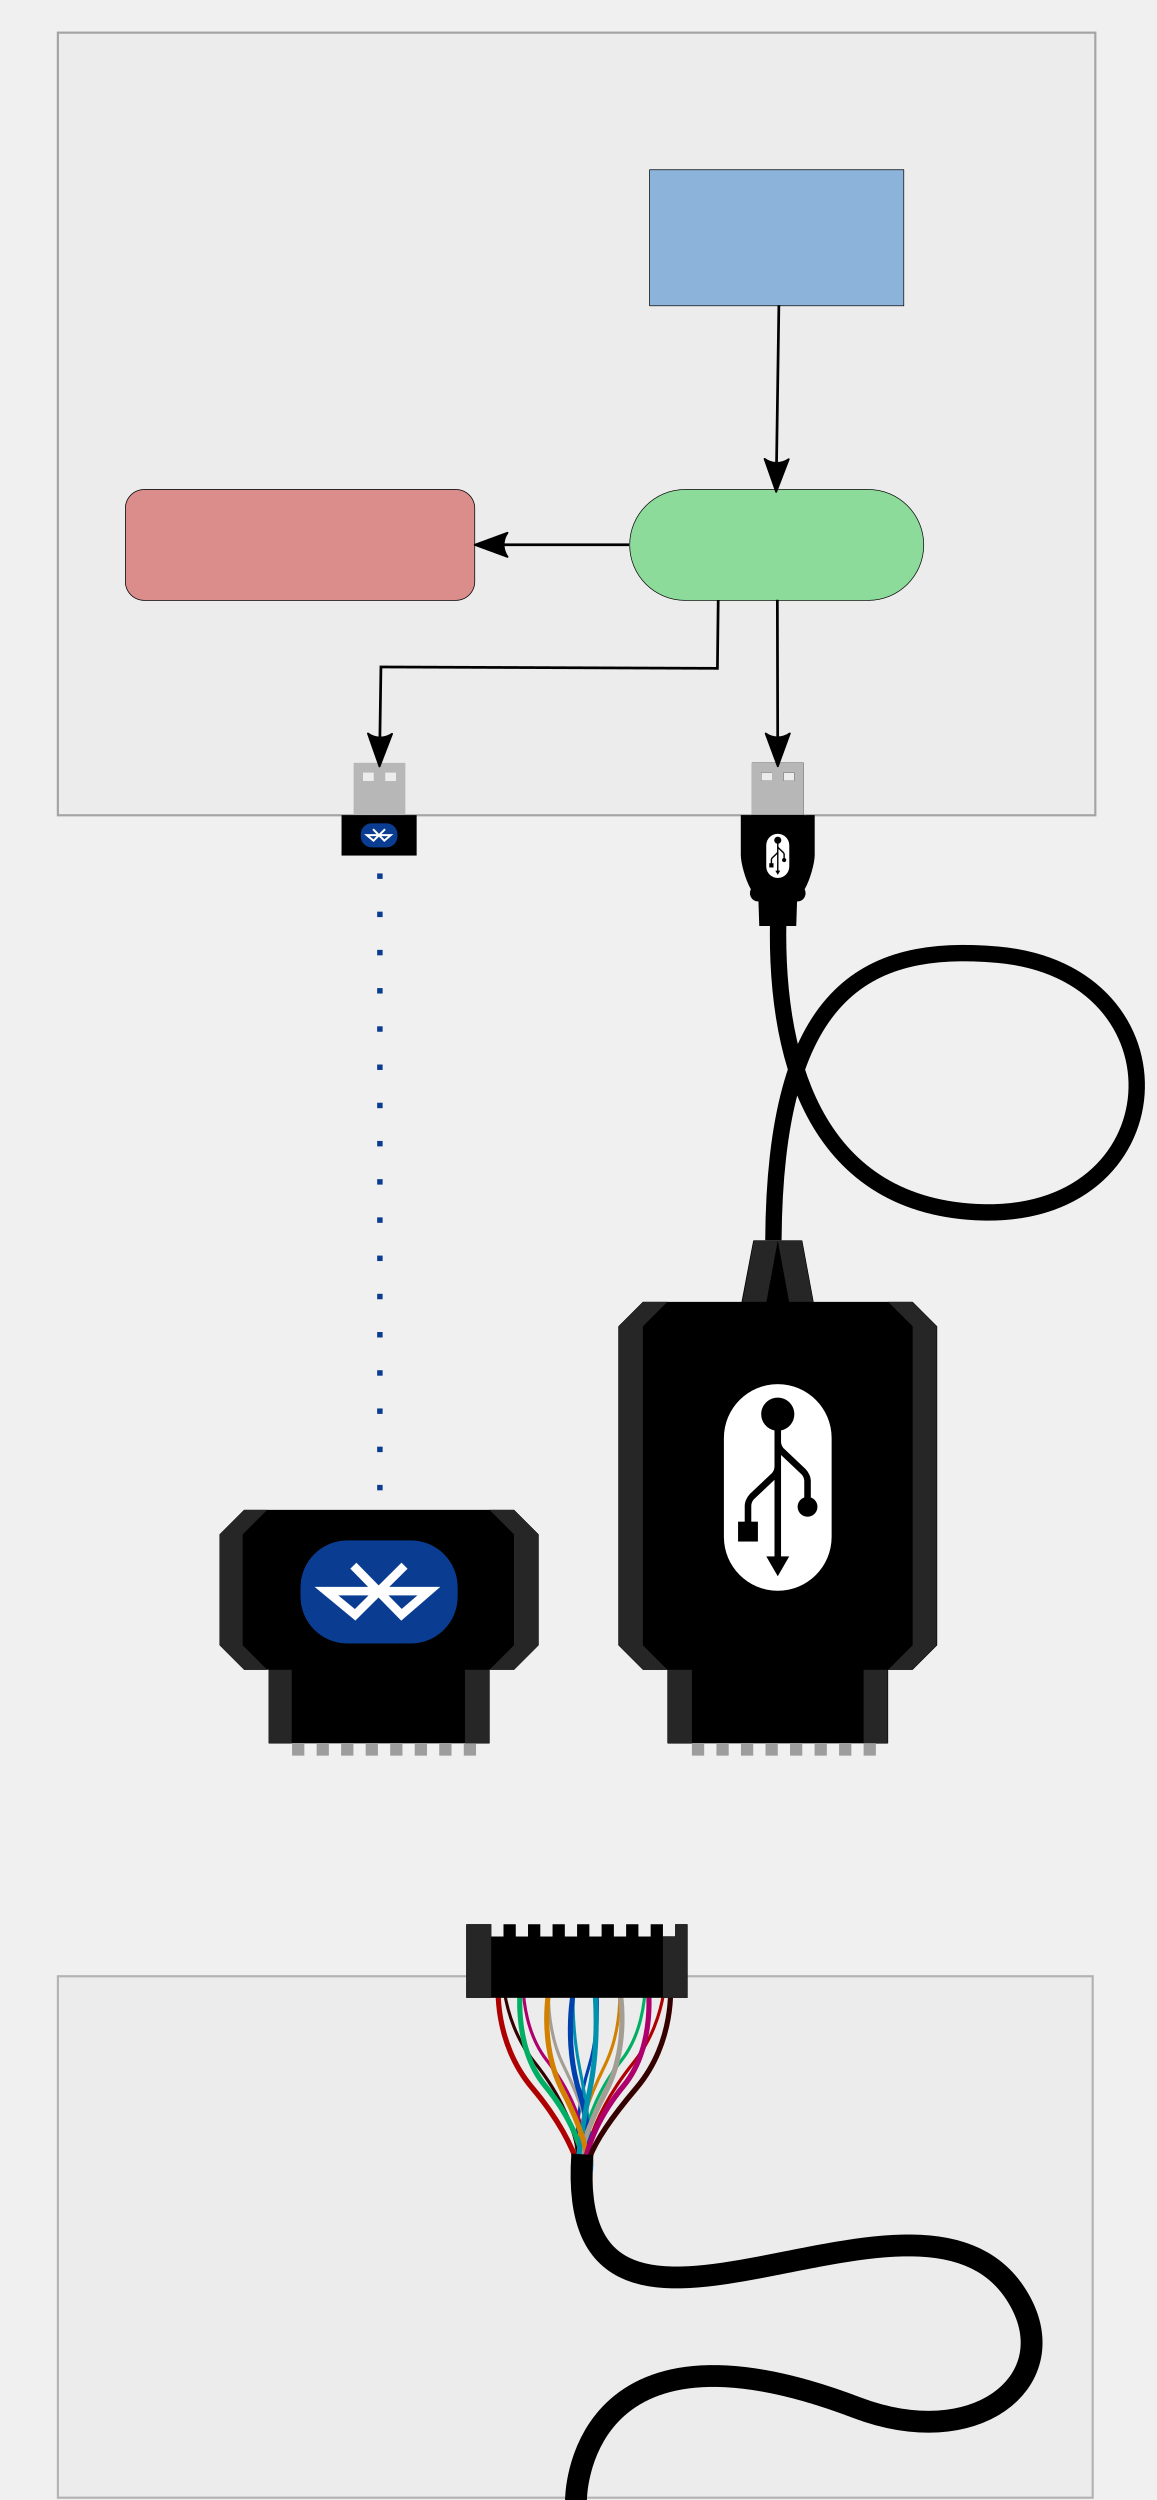
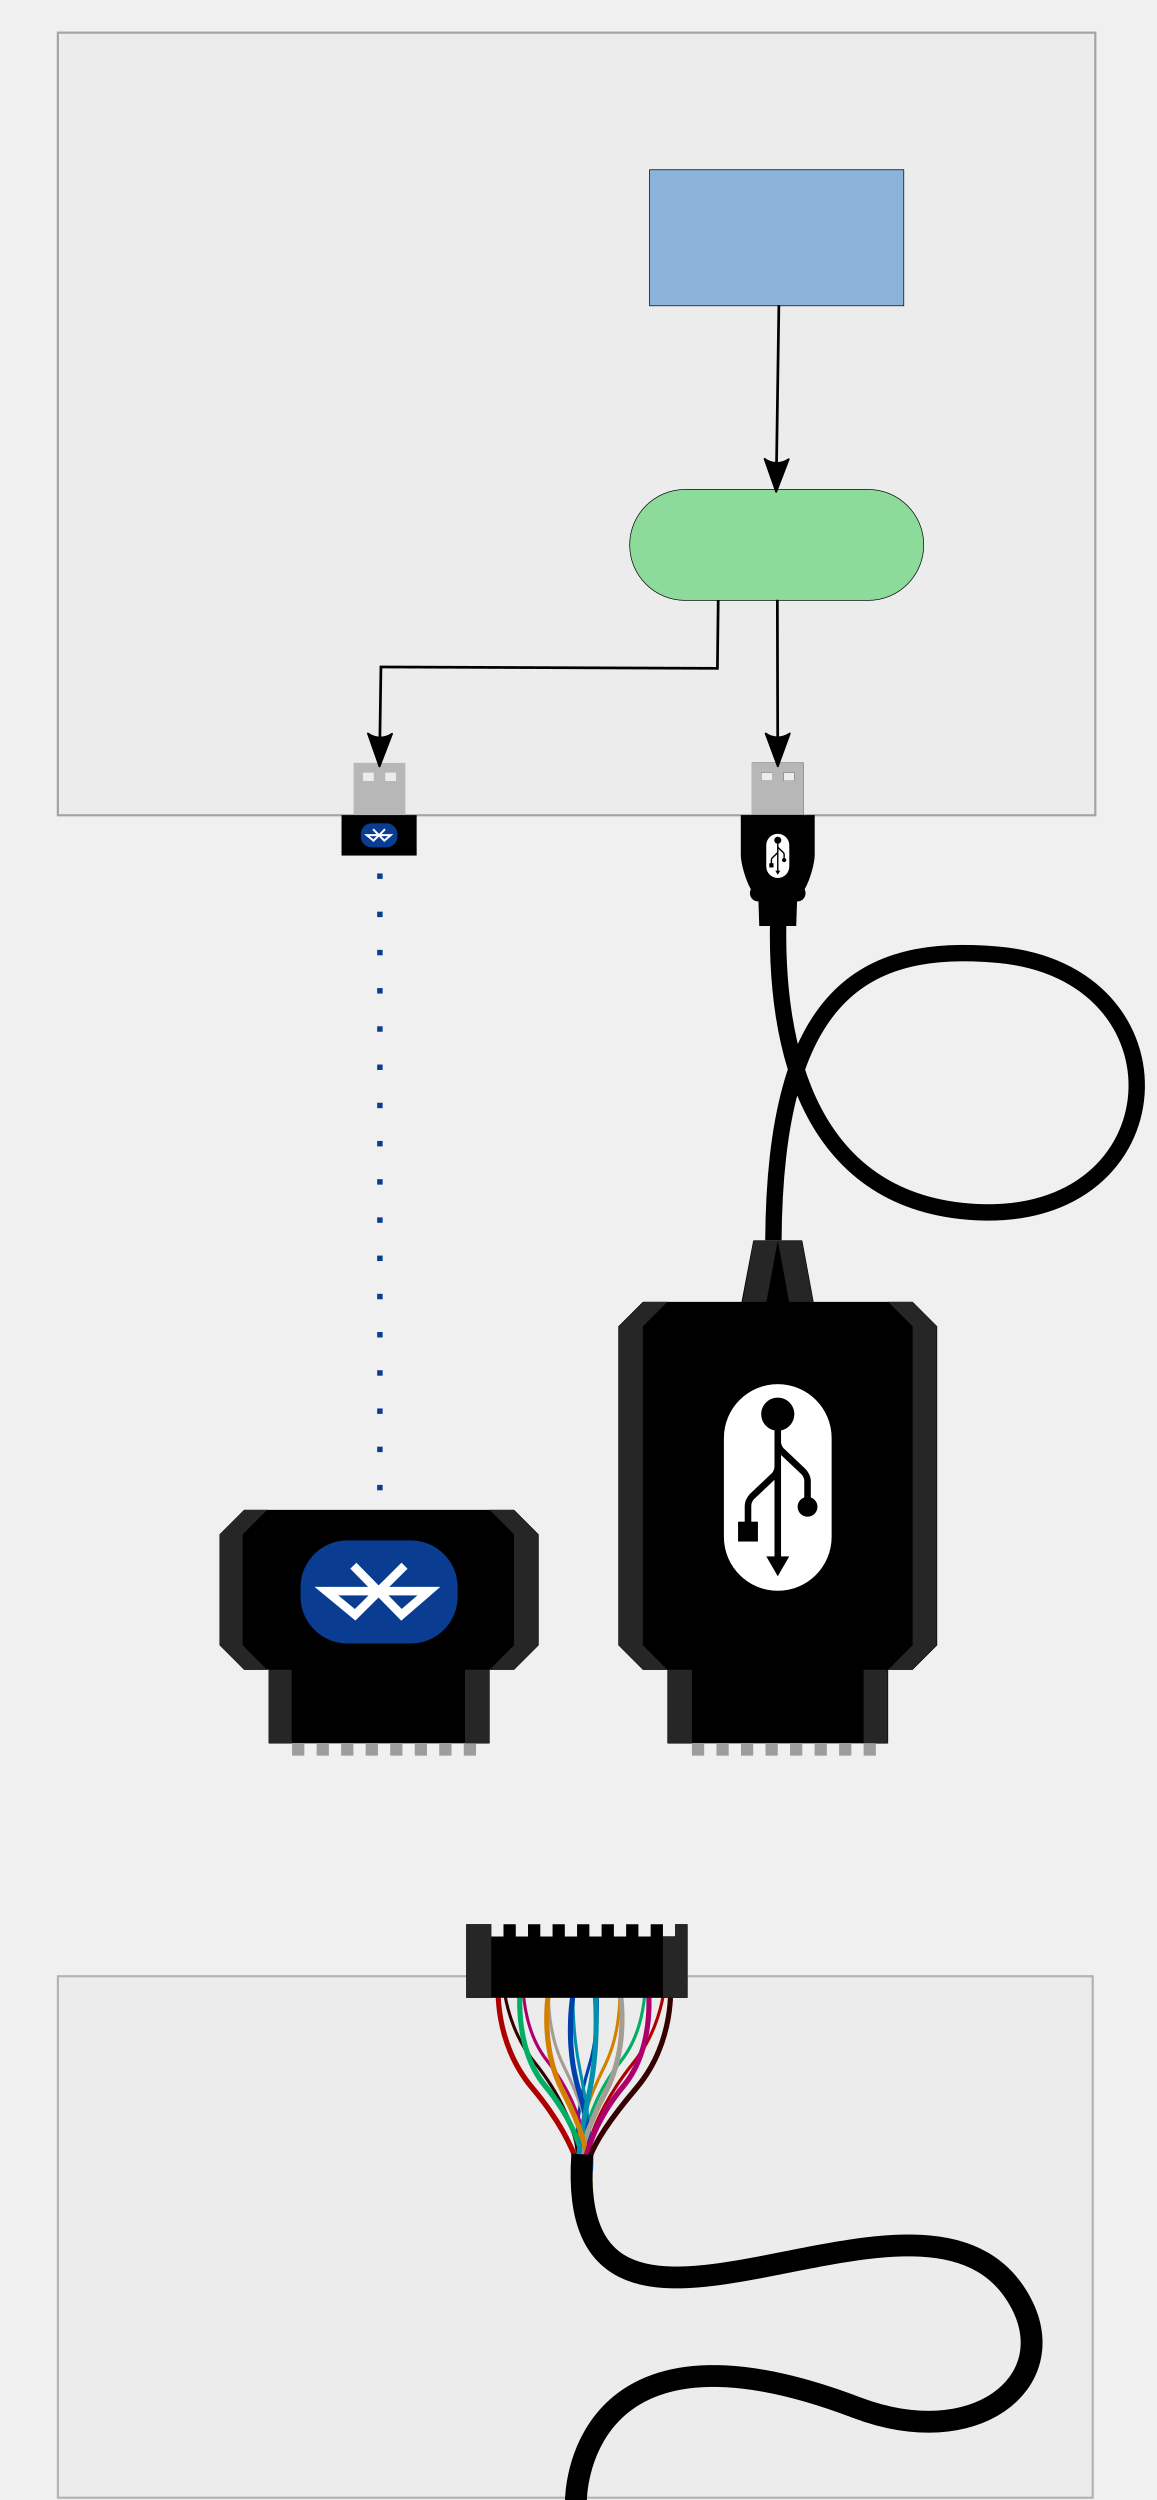
<svg xmlns="http://www.w3.org/2000/svg" width="105.934mm" height="228.966mm" viewBox="0 0 105.934 228.966" version="1.1" id="svg8">
  <defs id="defs2">
    <marker orient="auto" refY="0.0" refX="0.0" id="marker2127" style="overflow:visible;">
      <path id="path2125" style="fill-rule:evenodd;stroke-width:0.625;stroke-linejoin:round;stroke:#000000;stroke-opacity:1;fill:#000000;fill-opacity:1" d="M 8.719,4.034 L -2.207,0.016 L 8.719,-4.002 C 6.973,-1.63 6.983,1.616 8.719,4.034 z " transform="scale(1.1) rotate(180) translate(1,0)" />
    </marker>
    <marker orient="auto" refY="0.0" refX="0.0" id="Arrow2Lend" style="overflow:visible;">
      <path id="path1880" style="fill-rule:evenodd;stroke-width:0.625;stroke-linejoin:round;stroke:#000000;stroke-opacity:1;fill:#000000;fill-opacity:1" d="M 8.719,4.034 L -2.207,0.016 L 8.719,-4.002 C 6.973,-1.63 6.983,1.616 8.719,4.034 z " transform="scale(1.1) rotate(180) translate(1,0)" />
    </marker>
    <marker orient="auto" refY="0" refX="0" id="marker1602" style="overflow:visible">
      <path id="path1600" style="fill:#000000;fill-opacity:1;fill-rule:evenodd;stroke:#000000;stroke-width:0.625;stroke-linejoin:round;stroke-opacity:1" d="M 8.719,4.034 -2.207,0.016 8.719,-4.002 c -1.745,2.372 -1.735,5.617 -6e-7,8.035 z" transform="matrix(1.1,0,0,1.1,1.1,0)" />
    </marker>
    <marker orient="auto" refY="0" refX="0" id="Arrow2Lstart" style="overflow:visible">
      <path id="path1203" style="fill:#000000;fill-opacity:1;fill-rule:evenodd;stroke:#000000;stroke-width:0.625;stroke-linejoin:round;stroke-opacity:1" d="M 8.719,4.034 -2.207,0.016 8.719,-4.002 c -1.745,2.372 -1.735,5.617 -6e-7,8.035 z" transform="matrix(1.1,0,0,1.1,1.1,0)" />
    </marker>
    <marker orient="auto" refY="0" refX="0" id="EmptyTriangleInL" style="overflow:visible">
      <path id="path1336" d="M 5.77,0 -2.88,5 V -5 Z" style="fill:#ffffff;fill-rule:evenodd;stroke:#000000;stroke-width:1pt;stroke-opacity:1" transform="matrix(-0.8,0,0,-0.8,4.8,0)" />
    </marker>
    <marker orient="auto" refY="0" refX="0" id="Torso" style="overflow:visible">
      <g id="g1411" transform="scale(0.7)" style="fill:#000000;fill-opacity:1;stroke:#000000;stroke-opacity:1">
        <path id="path1397" d="m -4.779,-3.24 c 2.35,0.366 5.3,1.938 5.037,3.627 C -0.005,2.078 -2.213,2.618 -4.563,2.252 -6.913,1.886 -8.521,0.752 -8.258,-0.938 -7.995,-2.628 -7.13,-3.605 -4.779,-3.24 Z" style="fill:#000000;fill-opacity:1;fill-rule:evenodd;stroke:#000000;stroke-width:1.25;stroke-opacity:1" />
        <path id="path1399" d="M 4.46,0.089 C -2.556,-4.378 5.225,-3.906 -0.848,-8.72" style="fill:#000000;fill-opacity:1;fill-rule:evenodd;stroke:#000000;stroke-width:1pt;stroke-opacity:1" />
        <path id="path1401" d="M 4.93,0.058 C -1.387,1.749 1.803,5.478 -4.945,7.546" style="fill:#000000;fill-opacity:1;fill-rule:evenodd;stroke:#000000;stroke-width:1pt;stroke-opacity:1" />
        <rect id="rect1403" transform="matrix(0.527536,-0.849533,0.887668,0.460484,0,0)" y="-1.741" x="-10.392" height="2.761" width="2.637" style="fill:#000000;fill-opacity:1;fill-rule:evenodd;stroke:#000000;stroke-width:1pt;stroke-opacity:1" />
        <rect id="rect1405" transform="matrix(0.671205,-0.741272,0.790802,0.612072,0,0)" y="-7.963" x="4.959" height="2.861" width="2.733" style="fill:#000000;fill-opacity:1;fill-rule:evenodd;stroke:#000000;stroke-width:1pt;stroke-opacity:1" />
        <path id="path1407" transform="matrix(0,-1.109517,1.109517,0,25.96648,19.71619)" d="m 16.78,-28.685 a 0.607,0.607 0 1 0 -1.215,0 0.607,0.607 0 1 0 1.215,0 z" style="fill:#000000;fill-opacity:1;fill-rule:evenodd;stroke:#000000;stroke-width:1pt;stroke-opacity:1" />
        <path id="path1409" transform="matrix(0,-1.109517,1.109517,0,26.8245,16.99126)" d="m 16.78,-28.685 a 0.607,0.607 0 1 0 -1.215,0 0.607,0.607 0 1 0 1.215,0 z" style="fill:#000000;fill-opacity:1;fill-rule:evenodd;stroke:#000000;stroke-width:1pt;stroke-opacity:1" />
      </g>
    </marker>
    <marker orient="auto" refY="0" refX="0" id="TriangleInL" style="overflow:visible">
      <path id="path1318" d="M 5.77,0 -2.88,5 V -5 Z" style="fill:#000000;fill-opacity:1;fill-rule:evenodd;stroke:#000000;stroke-width:1pt;stroke-opacity:1" transform="scale(-0.8)" />
    </marker>
    <marker orient="auto" refY="0" refX="0" id="marker1583" style="overflow:visible">
      <path id="path1581" d="M 0,0 5,-5 -12.5,0 5,5 Z" style="fill:#000000;fill-opacity:1;fill-rule:evenodd;stroke:#000000;stroke-width:1pt;stroke-opacity:1" transform="matrix(0.8,0,0,0.8,10,0)" />
    </marker>
    <marker orient="auto" refY="0" refX="0" id="Arrow1Lstart" style="overflow:visible">
      <path id="path1185" d="M 0,0 5,-5 -12.5,0 5,5 Z" style="fill:#000000;fill-opacity:1;fill-rule:evenodd;stroke:#000000;stroke-width:1pt;stroke-opacity:1" transform="matrix(0.8,0,0,0.8,10,0)" />
    </marker>
    <marker orient="auto" refY="0" refX="0" id="marker2127-6" style="overflow:visible">
      <path id="path2125-1" style="fill:#000000;fill-opacity:1;fill-rule:evenodd;stroke:#000000;stroke-width:0.625;stroke-linejoin:round;stroke-opacity:1" d="M 8.719,4.034 -2.207,0.016 8.719,-4.002 c -1.745,2.372 -1.735,5.617 -6e-7,8.035 z" transform="matrix(-1.1,0,0,-1.1,-1.1,0)" />
    </marker>
    <marker orient="auto" refY="0" refX="0" id="marker2127-8" style="overflow:visible">
      <path id="path2125-6" style="fill:#000000;fill-opacity:1;fill-rule:evenodd;stroke:#000000;stroke-width:0.625;stroke-linejoin:round;stroke-opacity:1" d="M 8.719,4.034 -2.207,0.016 8.719,-4.002 c -1.745,2.372 -1.735,5.617 -6e-7,8.035 z" transform="matrix(-1.1,0,0,-1.1,-1.1,0)" />
    </marker>
  </defs>
  <g id="layer3" transform="translate(0.06403401,-4.009528)">
    <rect style="fill:#ececec;fill-opacity:1;stroke:#a4a4a4;stroke-width:0.2;stroke-miterlimit:4;stroke-dasharray:none;stroke-opacity:1;stroke-dashoffset:0" id="rect1651" width="95.017" height="71.677" x="5.235" y="7" />
    <rect style="fill:#ececec;fill-opacity:1;stroke:#a4a4a4;stroke-width:0.2;stroke-miterlimit:4;stroke-dasharray:none;stroke-opacity:0.792;stroke-dashoffset:0" id="rect1651-3" width="94.772" height="47.76" x="5.239" y="185.007" />
    <flowRoot xml:space="preserve" id="flowRoot2152" style="font-style:normal;font-weight:normal;font-size:40px;line-height:1.25;font-family:sans-serif;letter-spacing:0px;word-spacing:0px;fill:#000000;fill-opacity:1;stroke:none" transform="matrix(0.2645833,0,0,0.2645833,124.1187,-50.70924)">
      <flowRegion id="flowRegion2154">
        <rect id="rect2156" width="239.185" height="144.699" x="-442.736" y="199.66" />
      </flowRegion>
-       <flowPara id="flowPara2158" style="font-style:normal;font-variant:normal;font-weight:600;font-stretch:normal;font-size:13.333px;font-family:'Open Sans';-inkscape-font-specification:'Open Sans Semi-Bold'">Computer</flowPara>
+       <flowPara id="flowPara2158" style="font-style:normal;font-variant:normal;font-weight:bold;font-stretch:normal;font-size:16px;font-family:Arial;-inkscape-font-specification:'Arial Bold'">Computer</flowPara>
    </flowRoot>
    <flowRoot xml:space="preserve" id="flowRoot2152-3" style="font-style:normal;font-weight:normal;font-size:40px;line-height:1.25;font-family:sans-serif;letter-spacing:0px;word-spacing:0px;fill:#000000;fill-opacity:1;stroke:none" transform="matrix(0.2645833,0,0,0.2645833,124.0287,127.1117)">
      <flowRegion id="flowRegion2154-4">
        <rect id="rect2156-9" width="239.185" height="144.699" x="-442.736" y="199.66" />
      </flowRegion>
-       <flowPara id="flowPara2158-2" style="font-style:normal;font-variant:normal;font-weight:600;font-stretch:normal;font-size:13.333px;font-family:'Open Sans';-inkscape-font-specification:'Open Sans Semi-Bold'">Car</flowPara>
+       <flowPara id="flowPara2158-2" style="font-style:normal;font-variant:normal;font-weight:bold;font-stretch:normal;font-size:16px;font-family:Arial;-inkscape-font-specification:'Arial Bold'">Car</flowPara>
    </flowRoot>
    <path style="fill:none;stroke:#0a3d91;stroke-width:0.5;stroke-linecap:butt;stroke-linejoin:miter;stroke-miterlimit:4;stroke-dasharray:0.5, 3;stroke-dashoffset:0;stroke-opacity:1" d="M 34.729,84.004 V 143.71" id="path2290" />
  </g>
  <g id="layer2" style="display:inline" transform="translate(-5.716908,-5.544055)">
    <g id="g4434" transform="translate(-9.40412,28.48522)">
      <rect ry="5.078" y="21.89" x="72.791" height="10.156" width="26.931" id="rect893" style="fill:#8cdb9b;fill-opacity:1;stroke:#000000;stroke-width:0.064;stroke-linecap:butt;stroke-linejoin:miter;stroke-miterlimit:4;stroke-dasharray:none;stroke-opacity:1" />
      <flowRoot transform="matrix(0.2645833,0,0,0.2645833,32.70903,-19.70353)" style="font-style:normal;font-weight:normal;font-size:40px;line-height:1.25;font-family:sans-serif;text-align:center;letter-spacing:0px;word-spacing:0px;text-anchor:middle;fill:#000000;fill-opacity:1;stroke:none" id="flowRoot895" xml:space="preserve">
        <flowRegion style="text-align:center;text-anchor:middle" id="flowRegion897">
          <rect style="text-align:center;text-anchor:middle" y="145.162" x="-180.306" height="74.993" width="765.008" id="rect899" />
        </flowRegion>
-         <flowPara style="font-style:normal;font-variant:normal;font-weight:600;font-stretch:normal;font-size:16px;font-family:'Open Sans';-inkscape-font-specification:'Open Sans Semi-Bold';text-align:center;text-anchor:middle" id="flowPara901">Serial port</flowPara>
+         <flowPara style="font-style:normal;font-variant:normal;font-weight:bold;font-stretch:normal;font-size:13.333px;font-family:Arial;-inkscape-font-specification:'Arial Bold';text-align:center;text-anchor:middle" id="flowPara901">Serial device</flowPara>
      </flowRoot>
    </g>
    <g id="g4441" transform="translate(-57.72522,1.144751)">
      <rect y="19.948" x="122.94" height="12.457" width="23.276" id="rect893-3" style="display:inline;fill:#8cb4db;fill-opacity:1;stroke:#000000;stroke-width:0.066;stroke-miterlimit:4;stroke-dasharray:none;stroke-opacity:1" />
      <flowRoot xml:space="preserve" id="flowRoot895-1-8" style="font-style:normal;font-weight:normal;font-size:40px;line-height:1.25;font-family:sans-serif;text-align:center;letter-spacing:0px;word-spacing:0px;text-anchor:middle;display:inline;fill:#000000;fill-opacity:1;stroke:none" transform="matrix(0.2645833,0,0,0.2645833,81.14795,-20.00749)">
        <flowRegion id="flowRegion897-5-5" style="text-align:center;text-anchor:middle">
          <rect id="rect899-4-2" width="765.008" height="74.993" x="-180.306" y="145.162" style="text-align:center;text-anchor:middle" />
        </flowRegion>
-         <flowPara id="flowPara901-1-2" style="font-style:normal;font-variant:normal;font-weight:600;font-stretch:normal;font-size:16px;font-family:'Open Sans';-inkscape-font-specification:'Open Sans Semi-Bold';text-align:center;text-anchor:middle">elmobd</flowPara>
+         <flowPara id="flowPara901-1-2" style="font-style:normal;font-variant:normal;font-weight:bold;font-stretch:normal;font-size:13.333px;font-family:Arial;-inkscape-font-specification:'Arial Bold';text-align:center;text-anchor:middle">elmobd</flowPara>
      </flowRoot>
-     </g>
-     <g id="g2250" transform="translate(0,-0.07018092)">
-       <g transform="translate(61.5171,-8.990185)" id="g2220">
-         <g style="display:inline" id="g4434-7" transform="translate(-117.1105,37.54559)">
-           <rect ry="1.718" y="21.893" x="72.794" height="10.15" width="31.996" id="rect893-4" style="fill:#db8d8c;fill-opacity:1;stroke:#000000;stroke-width:0.07;stroke-linecap:butt;stroke-linejoin:miter;stroke-miterlimit:4;stroke-dasharray:none;stroke-opacity:1" />
-           <flowRoot transform="matrix(0.2645833,0,0,0.2645833,35.39662,-19.21571)" style="font-style:normal;font-weight:normal;font-size:40px;line-height:1.25;font-family:sans-serif;text-align:center;letter-spacing:0px;word-spacing:0px;text-anchor:middle;fill:#000000;fill-opacity:1;stroke:none" id="flowRoot895-2" xml:space="preserve">
-             <flowRegion style="text-align:center;text-anchor:middle" id="flowRegion897-5">
-               <rect style="text-align:center;text-anchor:middle" y="145.162" x="-180.306" height="74.993" width="765.008" id="rect899-2" />
-             </flowRegion>
-             <flowPara style="font-style:normal;font-variant:normal;font-weight:600;font-stretch:normal;font-size:16px;font-family:'Open Sans';-inkscape-font-specification:'Open Sans Semi-Bold';text-align:center;text-anchor:middle" id="flowPara901-4">Virtual device</flowPara>
-           </flowRoot>
-         </g>
-       </g>
    </g>
  </g>
  <g id="layer1" style="display:inline" transform="translate(-5.716908,-5.544055)">
    <path style="fill:none;stroke:#000000;stroke-width:1.5;stroke-linecap:butt;stroke-linejoin:miter;stroke-miterlimit:4;stroke-dasharray:none;stroke-opacity:1" d="M 77.034,88.484 C 76.433,102.384 80.309,115.773 95.087,116.556 113.733,117.544 114.998,94.58 97.11,92.983 84.845,91.891 76.687,96.485 76.55,119.16" id="path5333" />
    <g transform="matrix(0.04235011,-0.04235011,0.04235011,0.04235011,-8.850955,142.3203)" id="g5097" />
    <g transform="matrix(0.04235011,-0.04235011,0.04235011,0.04235011,-8.850955,142.3203)" id="g5099" />
    <g transform="matrix(0.04235011,-0.04235011,0.04235011,0.04235011,-8.850955,142.3203)" id="g5101" />
    <g transform="matrix(0.04235011,-0.04235011,0.04235011,0.04235011,-8.850955,142.3203)" id="g5103" />
    <g transform="matrix(0.04235011,-0.04235011,0.04235011,0.04235011,-8.850955,142.3203)" id="g5105" />
    <g transform="matrix(0.04235011,-0.04235011,0.04235011,0.04235011,-8.850955,142.3203)" id="g5107" />
    <g transform="matrix(0.04235011,-0.04235011,0.04235011,0.04235011,-8.850955,142.3203)" id="g5109" />
    <g transform="matrix(0.04235011,-0.04235011,0.04235011,0.04235011,-8.850955,142.3203)" id="g5111" />
    <g transform="matrix(0.04235011,-0.04235011,0.04235011,0.04235011,-8.850955,142.3203)" id="g5113" />
    <g transform="matrix(0.04235011,-0.04235011,0.04235011,0.04235011,-8.850955,142.3203)" id="g5115" />
    <g transform="matrix(0.04235011,-0.04235011,0.04235011,0.04235011,-8.850955,142.3203)" id="g5117" />
    <g transform="matrix(0.04235011,-0.04235011,0.04235011,0.04235011,-8.850955,142.3203)" id="g5119" />
    <g transform="matrix(0.04235011,-0.04235011,0.04235011,0.04235011,-8.850955,142.3203)" id="g5121" />
    <g transform="matrix(0.04235011,-0.04235011,0.04235011,0.04235011,-8.850955,142.3203)" id="g5123" />
    <g transform="matrix(0.04235011,-0.04235011,0.04235011,0.04235011,-8.850955,142.3203)" id="g5125" />
    <g id="g1783" transform="translate(2.64582)">
      <path style="stroke-width:0.039" d="m 71.934,75.393 v 4.801 l -1.016,-0.003 v 3.669 c -5.2e-5,0.667 0.395,2.218 0.922,3.128 -0.053,0.106 -0.086,0.224 -0.086,0.352 4.9e-5,0.42 0.328,0.761 0.733,0.761 h 0.048 l 0.075,2.251 c 3.385,0.003 0,0 3.385,0.003 l 0.075,-2.251 h 0.048 c 0.405,2.8e-5 0.733,-0.341 0.733,-0.761 5.5e-5,-0.128 -0.033,-0.247 -0.086,-0.352 0.527,-0.909 0.922,-2.46 0.922,-3.128 v -3.669 l -1.016,0.003 v -4.801 h -2.37 v -0.003 z m 0.856,0.893 0.987,5.65e-4 v 0.768 l -0.987,-5.64e-4 z m 3.028,0.003 v 0.768 l -0.987,5.65e-4 v -0.768 z" id="path5093" />
      <path style="fill:#b7b7b7;fill-opacity:1;stroke-width:0.039" d="m 71.934,75.393 v 4.781 h 4.739 V 75.396 H 74.304 v -0.003 z m 0.856,0.893 0.987,5.3e-4 v 0.768 l -0.987,-5.29e-4 z m 3.028,0.003 v 0.768 l -0.988,5.3e-4 v -0.768 z" id="path5093-7" />
      <g transform="matrix(0,0.07584852,-0.07584852,0,84.33469,86.23136)" id="g3976-9" style="display:inline">
        <rect style="fill:#ffffff;fill-opacity:1;stroke:none;stroke-width:0.254;stroke-linecap:butt;stroke-linejoin:miter;stroke-miterlimit:4;stroke-dasharray:none;stroke-opacity:1" id="rect3972-1" width="53.356" height="27.819" x="-56.995" y="118.34" ry="13.909" />
        <path d="m -7.389,132.251 -5.124,-2.959 v 2.111 h -26.19 l 5.1,-5.388 c 0.434,-0.348 1.002,-0.592 1.586,-0.605 2.363,0 3.766,-6.2e-4 4.283,-0.002 0.35,0.998 1.291,1.718 2.409,1.718 1.414,0 2.562,-1.148 2.562,-2.563 0,-1.416 -1.148,-2.563 -2.562,-2.563 -1.118,0 -2.059,0.72 -2.409,1.716 l -4.233,-7e-4 c -1.147,0 -2.349,0.629 -3.114,1.367 0.021,-0.022 0.043,-0.045 -10e-4,4.3e-4 -0.016,0.018 -5.41,5.716 -5.41,5.716 -0.433,0.347 -1.001,0.59 -1.584,0.604 h -2.963 c -0.393,-1.957 -2.121,-3.432 -4.194,-3.432 -2.364,0 -4.28,1.916 -4.28,4.279 0,2.364 1.916,4.28 4.28,4.28 2.074,0 3.802,-1.476 4.195,-3.435 h 2.911 c 0.007,0 0.015,4.2e-4 0.022,0 h 6.438 c 0.583,0.015 1.149,0.258 1.582,0.605 0,0 5.393,5.697 5.41,5.715 0.043,0.046 0.022,0.022 4.3e-4,4.3e-4 0.765,0.738 1.968,1.367 3.115,1.367 l 4.079,-9.3e-4 v 1.718 h 5.125 v -5.125 h -5.125 v 1.716 c 0,0 -1.074,-0.002 -4.129,-0.002 -0.584,-0.013 -1.153,-0.257 -1.586,-0.605 l -5.101,-5.389 h 19.786 v 2.114 z" id="path1334-2" style="fill:#000000;fill-opacity:1;stroke-width:0.102" />
      </g>
    </g>
    <g id="g4813" transform="matrix(0,0.8490566,0.7566546,0,-47.13671,70.57903)">
      <path id="path5426-0" d="m 134.725,150.445 c 0,0 6.174,0.582 11.145,-3.89 6.76,-6.082 11.535,-5.999 11.535,-5.999" style="fill:none;stroke:#ae0000;stroke-width:0.374;stroke-linecap:butt;stroke-linejoin:miter;stroke-miterlimit:4;stroke-dasharray:none;stroke-opacity:1" />
      <path id="path5426-9-36" d="m 134.493,147.849 c 0,0 6.789,1.083 11.173,-2.791 6.108,-5.398 11.768,-4.887 11.768,-4.887" style="fill:none;stroke:#00ae64;stroke-width:0.374;stroke-linecap:butt;stroke-linejoin:miter;stroke-miterlimit:4;stroke-dasharray:none;stroke-opacity:1" />
      <path id="path5426-9-3-1-1" d="m 135.137,141.748 c 0,0 5.737,1.261 11.229,-0.624 5.862,-2.012 11.239,-1.443 11.239,-1.443" style="fill:none;stroke:#0041ad;stroke-width:0.374;stroke-linecap:butt;stroke-linejoin:miter;stroke-miterlimit:4;stroke-dasharray:none;stroke-opacity:1" />
      <path id="path5426-9-3-4-0" d="m 135.005,136.54 c 0,0 6.071,-1.334 11.257,1.544 7.833,4.347 11.343,3.346 11.343,3.346" style="fill:none;stroke:#a39d94;stroke-width:0.374;stroke-linecap:butt;stroke-linejoin:miter;stroke-miterlimit:4;stroke-dasharray:none;stroke-opacity:1" />
      <path id="path5426-9-3-1-8-6" d="m 135.137,139.364 c 0,0 5.584,-0.648 11.229,0.624 7.735,1.742 11.239,1.443 11.239,1.443" style="fill:none;stroke:#0091ad;stroke-width:0.374;stroke-linecap:butt;stroke-linejoin:miter;stroke-miterlimit:4;stroke-dasharray:none;stroke-opacity:1" />
      <path id="path5426-9-3-3" d="m 135.005,144.572 c 0,0 6.071,1.334 11.257,-1.544 7.833,-4.347 11.343,-3.346 11.343,-3.346" style="fill:none;stroke:#d28000;stroke-width:0.374;stroke-linecap:butt;stroke-linejoin:miter;stroke-miterlimit:4;stroke-dasharray:none;stroke-opacity:1" />
      <path id="path5426-9-7-2" d="m 134.493,133.263 c 0,0 6.789,-1.083 11.173,2.791 6.108,5.398 11.768,4.887 11.768,4.887" style="fill:none;stroke:#ae006d;stroke-width:0.374;stroke-linecap:butt;stroke-linejoin:miter;stroke-miterlimit:4;stroke-dasharray:none;stroke-opacity:1" />
      <path id="path5426-94-0" d="m 134.725,130.667 c 0,0 6.174,-0.582 11.145,3.89 6.76,6.082 11.772,5.306 11.772,5.306" style="fill:none;stroke:#350000;stroke-width:0.374;stroke-linecap:butt;stroke-linejoin:miter;stroke-miterlimit:4;stroke-dasharray:none;stroke-opacity:1" />
      <g id="g5578">
        <path style="fill:none;stroke:#ae0000;stroke-width:0.624;stroke-linecap:butt;stroke-linejoin:miter;stroke-miterlimit:4;stroke-dasharray:none;stroke-opacity:1" d="m 137.47,130.173 c 0,0 6.174,-0.613 11.145,4.096 6.76,6.404 11.535,6.316 11.535,6.316" id="path5426" />
        <path style="fill:none;stroke:#00ae64;stroke-width:0.624;stroke-linecap:butt;stroke-linejoin:miter;stroke-miterlimit:4;stroke-dasharray:none;stroke-opacity:1" d="m 137.237,132.906 c 0,0 6.789,-1.14 11.173,2.939 6.108,5.683 11.768,5.146 11.768,5.146" id="path5426-9" />
        <path style="fill:none;stroke:#0041ad;stroke-width:0.624;stroke-linecap:butt;stroke-linejoin:miter;stroke-miterlimit:4;stroke-dasharray:none;stroke-opacity:1" d="m 137.882,139.33 c 0,0 5.737,-1.328 11.229,0.657 5.862,2.118 11.068,1.005 11.068,1.005" id="path5426-9-3-1" />
        <path style="fill:none;stroke:#a39d94;stroke-width:0.624;stroke-linecap:butt;stroke-linejoin:miter;stroke-miterlimit:4;stroke-dasharray:none;stroke-opacity:1" d="m 137.75,144.813 c 0,0 6.071,1.404 11.257,-1.626 7.833,-4.577 11.343,-3.523 11.343,-3.523" id="path5426-9-3-4" />
        <path style="fill:none;stroke:#0091ad;stroke-width:0.624;stroke-linecap:butt;stroke-linejoin:miter;stroke-miterlimit:4;stroke-dasharray:none;stroke-opacity:1" d="m 137.882,141.839 c 0,0 5.584,0.682 11.229,-0.657 7.735,-1.834 11.239,-1.519 11.239,-1.519" id="path5426-9-3-1-8" />
        <path style="fill:none;stroke:#d28000;stroke-width:0.624;stroke-linecap:butt;stroke-linejoin:miter;stroke-miterlimit:4;stroke-dasharray:none;stroke-opacity:1" d="m 137.75,136.356 c 0,0 6.071,-1.404 11.257,1.626 7.833,4.577 11.172,3.009 11.172,3.009" id="path5426-9-3" />
        <path style="fill:none;stroke:#ae006d;stroke-width:0.624;stroke-linecap:butt;stroke-linejoin:miter;stroke-miterlimit:4;stroke-dasharray:none;stroke-opacity:1" d="m 137.237,148.263 c 0,0 6.789,1.14 11.173,-2.939 6.108,-5.683 11.768,-5.146 11.768,-5.146" id="path5426-9-7" />
        <path style="fill:none;stroke:#350000;stroke-width:0.624;stroke-linecap:butt;stroke-linejoin:miter;stroke-miterlimit:4;stroke-dasharray:none;stroke-opacity:1" d="m 137.47,150.996 c 0,0 6.174,0.613 11.145,-4.096 6.76,-6.404 9.303,-6.854 11.772,-5.586" id="path5426-94" />
      </g>
      <path style="fill:#000000;fill-opacity:1;stroke:none;stroke-width:1.001px;stroke-linecap:butt;stroke-linejoin:miter;stroke-opacity:1" d="m 450,487.314 v 10.205 h 5 v 5 h -5 v 5 h 5 v 5 h -5 v 5 h 5 v 5 h -5 v 5 h 5 v 5 h -5 v 5 h 5 v 5 h -5 v 5 h 5 v 5 h -5 v 5 h 5 v 5 h -5 v 5 h 5 v 5 h -5 v 5 h 30 v -90.205 z" transform="matrix(0.2645833,0,0,0.296894,11.90625,-18.39933)" id="path4664-2" />
      <path style="fill:#262626;fill-opacity:1;stroke:none;stroke-width:0.284px;stroke-linecap:butt;stroke-linejoin:miter;stroke-opacity:1" d="m 130.969,126.342 v 2.969 h 7.938 v -2.969 z" id="path4664-5-7" />
      <path style="fill:#262626;fill-opacity:1;stroke:none;stroke-width:1.012px;stroke-linecap:butt;stroke-linejoin:miter;stroke-opacity:1" d="m 435,567.52 v 5 h -5 v 5 h 30 v -10 z" transform="matrix(0.2645833,0,0,0.296894,17.19791,-18.39937)" id="path4664-5-5-0" />
      <g id="g4920-2" transform="matrix(0,1.122119,-0.5000024,0,147.8386,-8.744413)" style="fill:#9d9d9d;fill-opacity:1;stroke:none" />
    </g>
    <path style="fill:none;stroke:#000000;stroke-width:2;stroke-linecap:butt;stroke-linejoin:miter;stroke-miterlimit:4;stroke-dasharray:none;stroke-opacity:1" d="m 59.044,202.853 c -1.778,25.379 31.902,-2.382 40.229,13.703 3.715,7.177 -4.244,13.631 -15.108,9.49 -25.725,-9.807 -25.696,8.463 -25.696,8.463" id="path5580" />
    <g style="display:inline" transform="matrix(-0.02672605,0.02837947,-0.02672605,-0.02837947,41.30051,70.84555)" id="g5095-5-6">
      <path style="display:inline;fill:#b7b7b7;fill-opacity:1;stroke-width:1.012" d="m 140.19,-20.594 84.235,-84.235 -88.663,-88.663 -84.181,84.181 44.327,44.327 -0.054,0.055 z m -0.277,-31.742 -18.456,-18.475 13.538,-13.538 18.456,18.475 z m -56.599,-56.708 13.538,-13.539 18.484,18.466 -13.538,13.538 z" id="path5093-7-6" />
      <path id="rect5251-61" d="m 181.83,-278.22 -65.261,65.261 1.063,1.063 13.786,13.786 98.998,98.998 14.85,14.85 65.261,-65.261 z" style="fill:#000000;fill-opacity:1;stroke:none;stroke-width:6.992;stroke-opacity:1" />
      <g transform="matrix(0.229353,-0.229353,0.2435421,0.2435421,160.8842,-187.4748)" id="g3970-5" style="display:inline">
        <rect y="-8.198" x="16.551" style="fill:#0a3d91;stroke-width:0.265" ry="76.994" height="258.233" width="169.333" id="rect3395-6" />
        <path style="fill:none;stroke:#ffffff;stroke-width:14.023" d="M 58.091,79.115 138.789,160.342 99.895,207.438 V 39.163 L 138.789,84.142 58.091,163.252" id="path3397-2" />
      </g>
    </g>
    <g style="display:inline" id="g4182" transform="rotate(90,62.85031,106.3404)">
      <g transform="matrix(1,0,0,-1,0,184.4823)" id="g1752" style="display:inline">
        <path id="path4664" d="m 81.286,104.597 2.246,2.246 h 29.204 l 2.246,-2.246 v -2.246 h 6.739 V 82.132 h -6.739 v -2.246 l -2.246,-2.246 H 83.533 l -2.246,2.246 v 9.037 l -5.616,1.072 v 4.493 l 5.616,1.039 z" style="fill:#000000;fill-opacity:1;stroke:none;stroke-width:0.225px;stroke-linecap:butt;stroke-linejoin:miter;stroke-opacity:1" />
        <path id="path4664-5" d="m 121.723,100.104 h -6.739 v 2.195 h 6.739 z m -6.739,2.246 -2.246,2.246 H 83.533 l -2.246,-2.246 v 2.195 l 2.246,2.246 h 29.204 l 2.246,-2.246 z M 81.286,93.28 75.67,92.241 v 2.195 l 5.616,1.039 z" style="fill:#262626;fill-opacity:1;stroke:none;stroke-width:0.225px;stroke-linecap:butt;stroke-linejoin:miter;stroke-opacity:1" />
        <path id="path4664-5-5" d="m 121.723,84.379 h -6.739 v -2.195 h 6.739 z m -6.739,-2.246 -2.246,-2.246 H 83.533 l -2.246,2.246 v -2.195 l 2.246,-2.246 h 29.204 l 2.246,2.246 z m -33.697,9.07 -5.616,1.039 v -2.195 l 5.616,-1.039 z" style="fill:#262626;fill-opacity:1;stroke:none;stroke-width:0.225px;stroke-linecap:butt;stroke-linejoin:miter;stroke-opacity:1" />
        <g style="fill:#9d9d9d;fill-opacity:1;stroke:none" transform="matrix(0,0.8490566,-0.4245303,0,136.046,-20.08196)" id="g4920">
          <path id="rect4841" transform="matrix(0,-0.5291641,0.2645833,0,-8.604174,255.9885)" d="m 420,497.52 v 5 h 5 v -5 z m 0,10 v 5 h 5 v -5 z m 0,10 v 5 h 5 v -5 z m 0,10 v 5 h 5 v -5 z m 0,10 v 5 h 5 v -5 z m 0,10 v 5 h 5 v -5 z m 0,10 v 5 h 5 v -5 z m 0,10 v 5 h 5 v -5 z" style="fill:#9d9d9d;fill-opacity:1;stroke:none;stroke-width:1;stroke-opacity:1" />
        </g>
      </g>
      <g transform="matrix(0.3546792,0,0,0.3546792,109.0379,45.33501)" id="g3976" style="display:inline">
        <rect style="fill:#ffffff;fill-opacity:1;stroke:none;stroke-width:0.254;stroke-linecap:butt;stroke-linejoin:miter;stroke-miterlimit:4;stroke-dasharray:none;stroke-opacity:1" id="rect3972" width="53.356" height="27.819" x="-56.995" y="118.34" ry="13.909" />
        <path d="m -7.389,132.251 -5.124,-2.959 v 2.111 h -26.19 l 5.1,-5.388 c 0.434,-0.348 1.002,-0.592 1.586,-0.605 2.363,0 3.766,-6.2e-4 4.283,-0.002 0.35,0.998 1.291,1.718 2.409,1.718 1.414,0 2.562,-1.148 2.562,-2.563 0,-1.416 -1.148,-2.563 -2.562,-2.563 -1.118,0 -2.059,0.72 -2.409,1.716 l -4.233,-7e-4 c -1.147,0 -2.349,0.629 -3.114,1.367 0.021,-0.022 0.043,-0.045 -10e-4,4.3e-4 -0.016,0.018 -5.41,5.716 -5.41,5.716 -0.433,0.347 -1.001,0.59 -1.584,0.604 h -2.963 c -0.393,-1.957 -2.121,-3.432 -4.194,-3.432 -2.364,0 -4.28,1.916 -4.28,4.279 0,2.364 1.916,4.28 4.28,4.28 2.074,0 3.802,-1.476 4.195,-3.435 h 2.911 c 0.007,0 0.015,4.2e-4 0.022,0 h 6.438 c 0.583,0.015 1.149,0.258 1.582,0.605 0,0 5.393,5.697 5.41,5.715 0.043,0.046 0.022,0.022 4.3e-4,4.3e-4 0.765,0.738 1.968,1.367 3.115,1.367 l 4.079,-9.3e-4 v 1.718 h 5.125 v -5.125 h -5.125 v 1.716 c 0,0 -1.074,-0.002 -4.129,-0.002 -0.584,-0.013 -1.153,-0.257 -1.586,-0.605 l -5.101,-5.389 h 19.786 v 2.114 z" id="path1334" style="fill:#000000;fill-opacity:1;stroke-width:0.102" />
      </g>
    </g>
    <g style="display:inline" id="g4197" transform="rotate(90,65.49615,108.9862)">
      <path id="path4664-3" style="fill:#000000;fill-opacity:1;stroke:none;stroke-width:0.225px;stroke-linecap:butt;stroke-linejoin:miter;stroke-opacity:1" d="m 100.336,146.401 2.246,2.246 h 10.154 l 2.246,-2.246 v -2.246 h 6.739 v -20.218 h -6.739 v -2.246 l -2.246,-2.246 H 102.583 l -2.246,2.246 z" />
      <g id="g4920-9" transform="matrix(0,0.8490566,-0.4245303,0,136.046,20.7059)" style="fill:#9d9d9d;fill-opacity:1;stroke:none">
        <path style="fill:#9d9d9d;fill-opacity:1;stroke:none;stroke-width:1;stroke-opacity:1" d="m 420,497.52 v 5 h 5 v -5 z m 0,10 v 5 h 5 v -5 z m 0,10 v 5 h 5 v -5 z m 0,10 v 5 h 5 v -5 z m 0,10 v 5 h 5 v -5 z m 0,10 v 5 h 5 v -5 z m 0,10 v 5 h 5 v -5 z m 0,10 v 5 h 5 v -5 z" transform="matrix(0,-0.5291641,0.2645833,0,-8.604174,255.9885)" id="rect4841-7" />
      </g>
      <g transform="matrix(0.05572871,0,0,0.05572871,102.2137,127.3067)" id="g3970" style="display:inline">
        <rect y="-8.198" x="16.551" style="fill:#0a3d91;stroke-width:0.265" ry="76.994" height="258.233" width="169.333" id="rect3395" />
        <path style="fill:none;stroke:#ffffff;stroke-width:14.023" d="M 58.091,79.115 138.789,160.342 99.895,207.438 V 39.163 L 138.789,84.142 58.091,163.252" id="path3397" />
      </g>
      <path style="display:inline;fill:#262626;fill-opacity:1;stroke:none;stroke-width:0.225px;stroke-linecap:butt;stroke-linejoin:miter;stroke-opacity:1" d="m 100.336,123.936 2.246,-2.246 h 10.154 l 2.246,2.246 v -2.246 l -2.246,-2.246 H 102.583 l -2.246,2.246 z m 14.647,0 v 2.246 h 6.739 v -2.246 z" id="path4664-3-3" />
      <path style="display:inline;fill:#262626;fill-opacity:1;stroke:none;stroke-width:0.225px;stroke-linecap:butt;stroke-linejoin:miter;stroke-opacity:1" d="m 100.336,146.401 2.246,2.246 h 10.154 l 2.247,-2.246 v -2.105 l -2.247,2.246 h -10.154 l -2.246,-2.246 z m 14.647,-2.247 h 6.739 v -2.105 h -6.739 z" id="path4664-3-3-7" />
    </g>
    <path style="display:inline;fill:none;stroke:#000000;stroke-width:0.25;stroke-linecap:butt;stroke-linejoin:miter;stroke-miterlimit:4;stroke-dasharray:none;stroke-opacity:1;marker-end:url(#marker2127)" d="m 71.496,60.494 -0.074,6.262 -30.816,-0.127 -0.131,8.779" id="path5333-6" />
    <path style="display:inline;fill:none;stroke:#000000;stroke-width:0.25;stroke-linecap:butt;stroke-linejoin:miter;stroke-miterlimit:4;stroke-dasharray:none;stroke-opacity:1;marker-end:url(#Arrow2Lend)" d="m 76.911,60.479 0.038,14.914" id="path5333-6-2" />
    <path style="display:inline;fill:none;stroke:#000000;stroke-width:0.25;stroke-linecap:butt;stroke-linejoin:miter;stroke-miterlimit:4;stroke-dasharray:none;stroke-opacity:1;marker-end:url(#marker2127-6)" d="M 77.051,33.502 76.804,50.259" id="path5333-6-8" />
-     <path style="display:inline;fill:none;stroke:#000000;stroke-width:0.25;stroke-linecap:butt;stroke-linejoin:miter;stroke-miterlimit:4;stroke-dasharray:none;stroke-opacity:1;marker-end:url(#marker2127-8)" d="m 63.329,55.435 -13.802,0.003" id="path5333-6-0" />
  </g>
  <g id="layer5" transform="translate(0.06403401,-4.009528)" />
  <g id="layer4" style="display:none" transform="translate(-5.716908,-5.544055)">
    <g style="display:inline" id="g1752-8" transform="matrix(1,0,0,-1,191.6213,134.553)">
      <path style="fill:#000000;fill-opacity:1;stroke:none;stroke-width:0.225px;stroke-linecap:butt;stroke-linejoin:miter;stroke-opacity:1" d="m 81.286,104.597 2.246,2.246 h 29.204 l 2.246,-2.246 v -2.246 h 6.739 V 82.132 h -6.739 v -2.246 l -2.246,-2.246 H 83.533 l -2.246,2.246 v 9.037 l -5.616,1.072 v 4.493 l 5.616,1.039 z" id="path4664-9" />
      <path style="fill:#262626;fill-opacity:1;stroke:none;stroke-width:0.225px;stroke-linecap:butt;stroke-linejoin:miter;stroke-opacity:1" d="m 121.723,100.104 h -6.739 v 2.195 h 6.739 z m -6.739,2.246 -2.246,2.246 H 83.533 l -2.246,-2.246 v 2.195 l 2.246,2.246 h 29.204 l 2.246,-2.246 z M 81.286,93.28 75.67,92.241 v 2.195 l 5.616,1.039 z" id="path4664-5-0" />
      <path style="fill:#262626;fill-opacity:1;stroke:none;stroke-width:0.225px;stroke-linecap:butt;stroke-linejoin:miter;stroke-opacity:1" d="m 121.723,84.379 h -6.739 v -2.195 h 6.739 z m -6.739,-2.246 -2.246,-2.246 H 83.533 l -2.246,2.246 v -2.195 l 2.246,-2.246 h 29.204 l 2.246,2.246 z m -33.697,9.07 -5.616,1.039 v -2.195 l 5.616,-1.039 z" id="path4664-5-5-2" />
      <rect transform="rotate(90)" style="fill:#0028a9;fill-opacity:1;stroke:none;stroke-width:0.229;stroke-opacity:1" id="rect4728-4" width="20.218" height="29.204" x="82.132" y="-112.737" />
      <path style="fill:#e47a00;fill-opacity:1;stroke:none;stroke-width:0.229;stroke-opacity:1" d="m 112.737,88.398 c -8.185,6.683 -19.465,9.829 -29.204,11.052 v 2.9 h 29.204 z" id="rect4728-6-7" />
      <g transform="matrix(0,0.8490566,-0.8490566,0,150.3694,-18.95873)" id="g4787-6" style="fill:#454545;fill-opacity:1;stroke:none">
        <circle r="0.661" cy="47.663" cx="139.568" id="path4748-5" style="fill:#454545;fill-opacity:1;stroke:none;stroke-width:0.265;stroke-opacity:1" />
        <circle r="0.661" cy="50.26" cx="139.551" id="path4748-2-7" style="fill:#454545;fill-opacity:1;stroke:none;stroke-width:0.265;stroke-opacity:1" />
        <circle r="0.661" cy="52.971" cx="139.551" id="path4748-9-1" style="fill:#454545;fill-opacity:1;stroke:none;stroke-width:0.265;stroke-opacity:1" />
        <circle r="0.661" cy="55.584" cx="139.584" id="path4748-2-1-3" style="fill:#454545;fill-opacity:1;stroke:none;stroke-width:0.265;stroke-opacity:1" />
      </g>
      <g id="g4920-3" transform="matrix(0,0.8490566,-0.4245303,0,136.046,-20.08196)" style="fill:#9d9d9d;fill-opacity:1;stroke:none">
        <path style="fill:#9d9d9d;fill-opacity:1;stroke:none;stroke-width:1;stroke-opacity:1" d="m 420,497.52 v 5 h 5 v -5 z m 0,10 v 5 h 5 v -5 z m 0,10 v 5 h 5 v -5 z m 0,10 v 5 h 5 v -5 z m 0,10 v 5 h 5 v -5 z m 0,10 v 5 h 5 v -5 z m 0,10 v 5 h 5 v -5 z m 0,10 v 5 h 5 v -5 z" transform="matrix(0,-0.5291641,0.2645833,0,-8.604174,255.9885)" id="rect4841-3" />
      </g>
    </g>
    <g style="display:inline" id="g1758-8" transform="translate(180.7329,-42.72199)">
      <g transform="matrix(0,0.8490566,-0.8490566,0,149.4648,21.36859)" id="g4662-0-5" style="display:inline">
        <path d="m 145.521,58.928 2.646,-2.646 V 44.323 l -2.646,-2.646 h -2.646 v -7.938 h -23.812 v 7.938 h -2.646 l -2.646,2.646 v 11.959 l 2.646,2.646 z" style="fill:#000000;fill-opacity:1;stroke:none;stroke-width:0.265px;stroke-linecap:butt;stroke-linejoin:miter;stroke-opacity:1" id="path4664-3-1" />
        <g style="fill:#9d9d9d;fill-opacity:1;stroke:none" transform="matrix(1,0,0,0.5000024,-1.322916,16.86971)" id="g4920-9-0">
          <path id="rect4841-7-8" transform="matrix(0,-0.5291641,0.2645833,0,-8.604174,255.9885)" d="m 420,497.52 v 5 h 5 v -5 z m 0,10 v 5 h 5 v -5 z m 0,10 v 5 h 5 v -5 z m 0,10 v 5 h 5 v -5 z m 0,10 v 5 h 5 v -5 z m 0,10 v 5 h 5 v -5 z m 0,10 v 5 h 5 v -5 z m 0,10 v 5 h 5 v -5 z" style="fill:#9d9d9d;fill-opacity:1;stroke:none;stroke-width:1;stroke-opacity:1" />
        </g>
      </g>
      <rect y="120.416" x="101.705" height="24.14" width="10.158" id="rect4728-2-7" style="display:inline;fill:#0028a9;fill-opacity:1;stroke:none;stroke-width:0.148;stroke-opacity:1" />
      <path id="rect4728-6-5-6" d="m 104.853,120.416 c 3.358,6.766 4.938,16.09 5.553,24.14 h 1.457 V 120.416 Z" style="display:inline;fill:#e47a00;fill-opacity:1;stroke:none;stroke-width:0.148;stroke-opacity:1" />
    </g>
  </g>
</svg>
